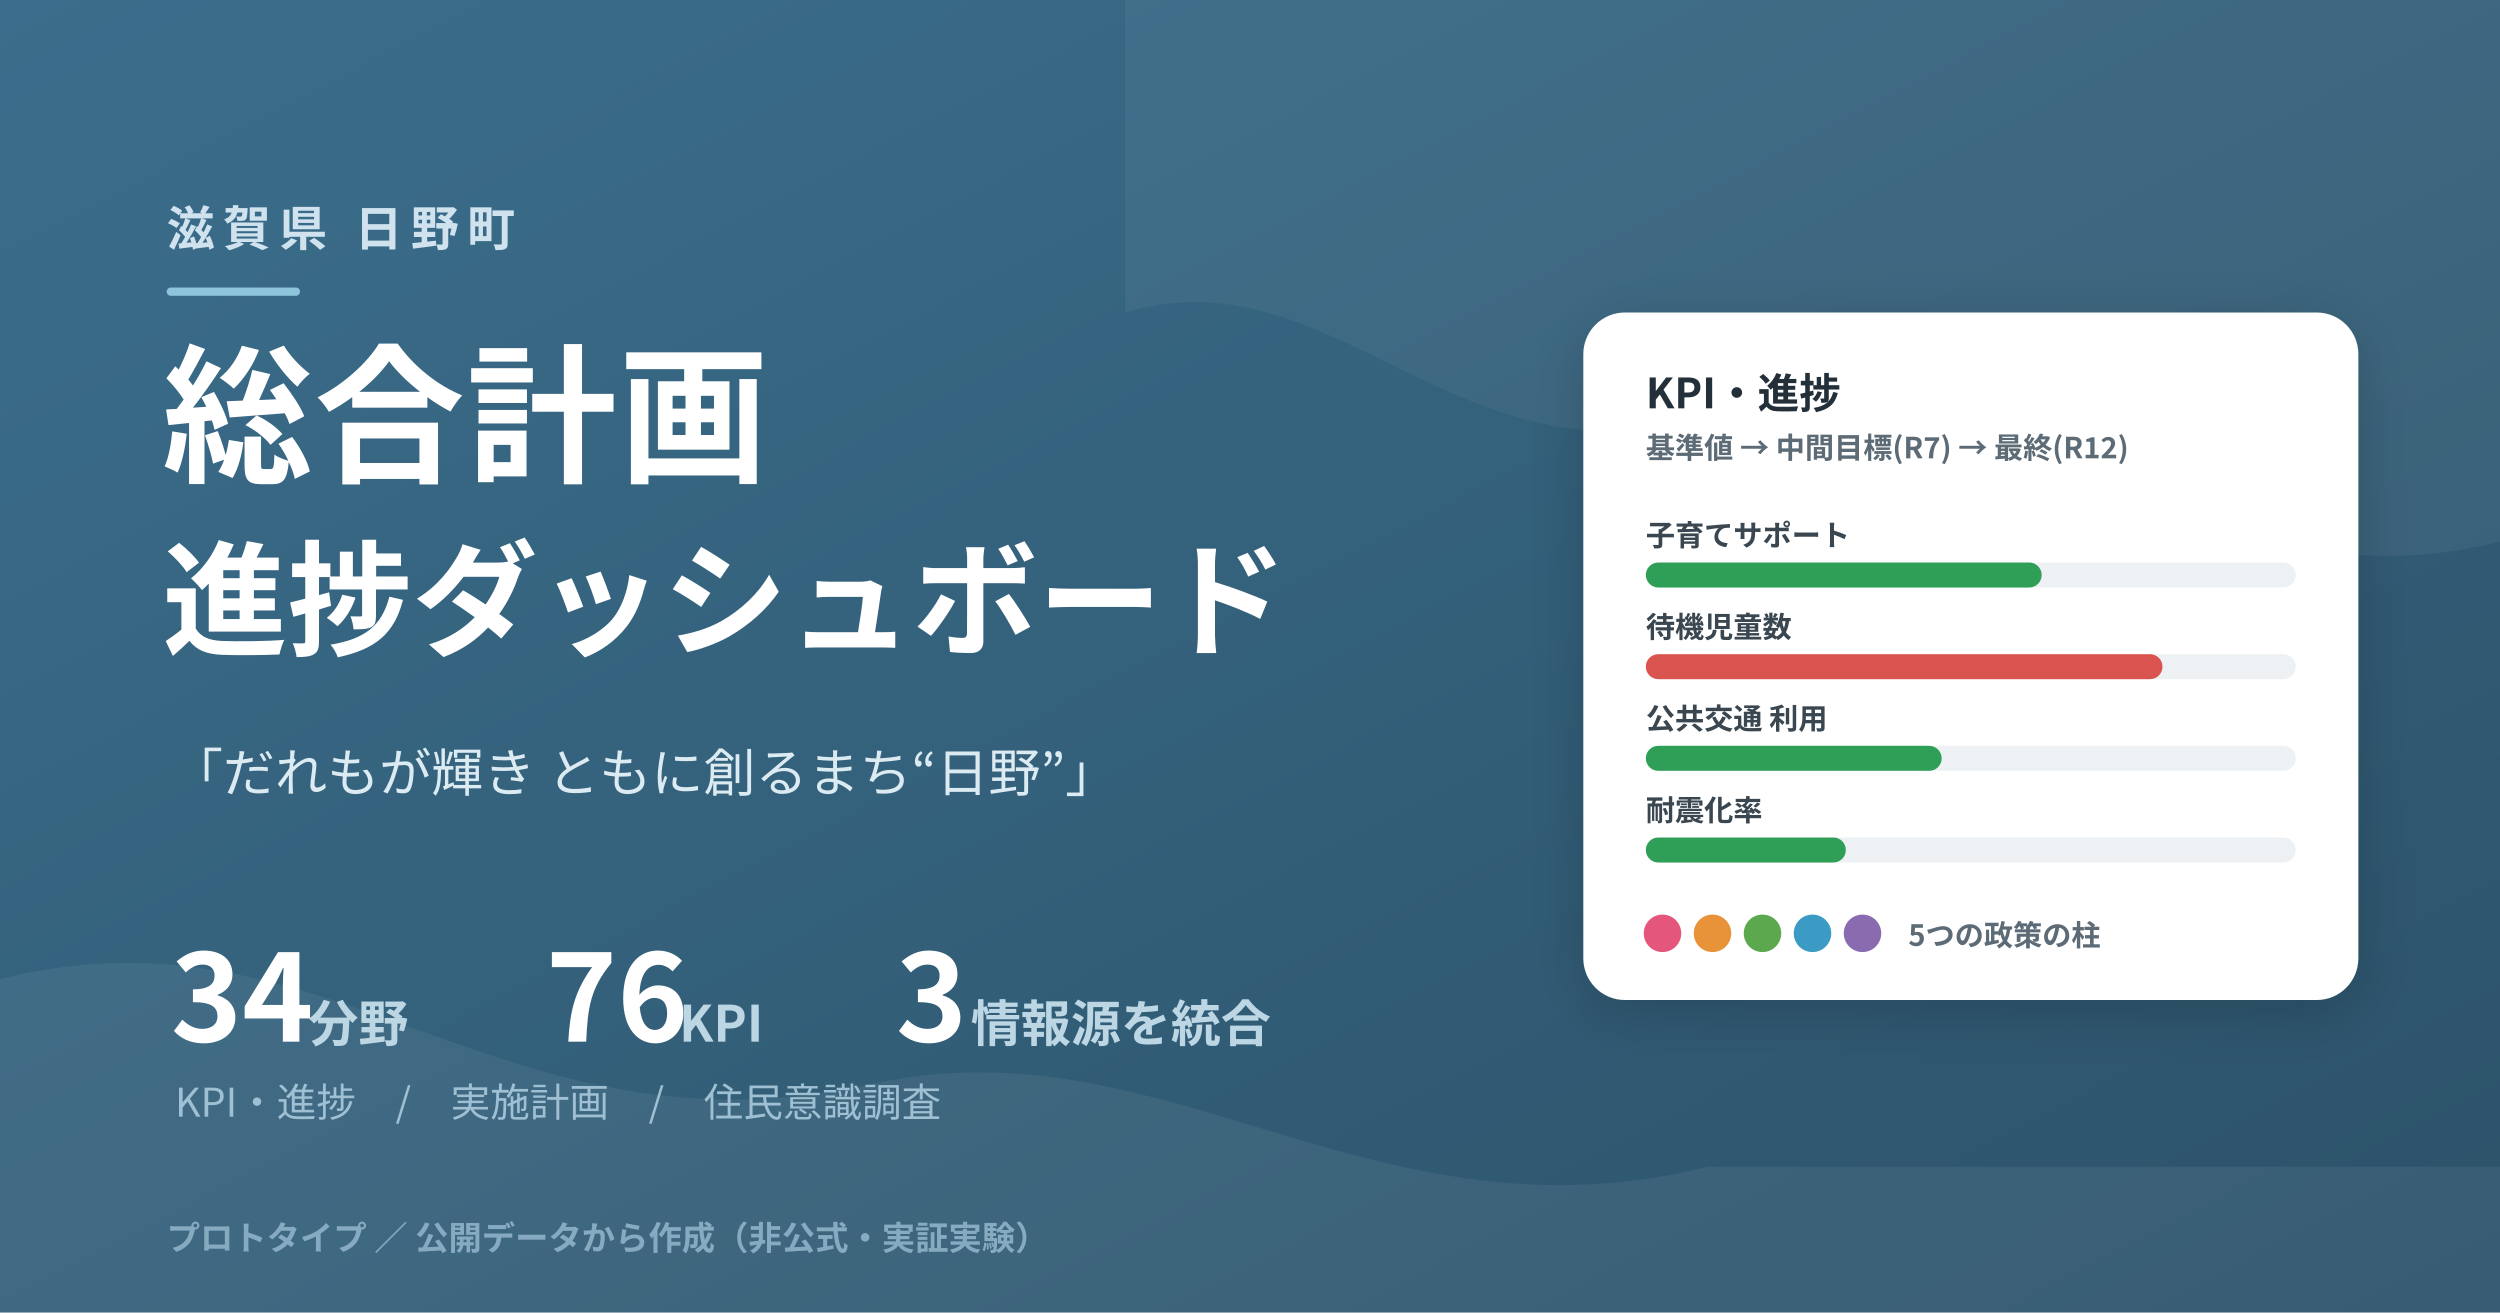
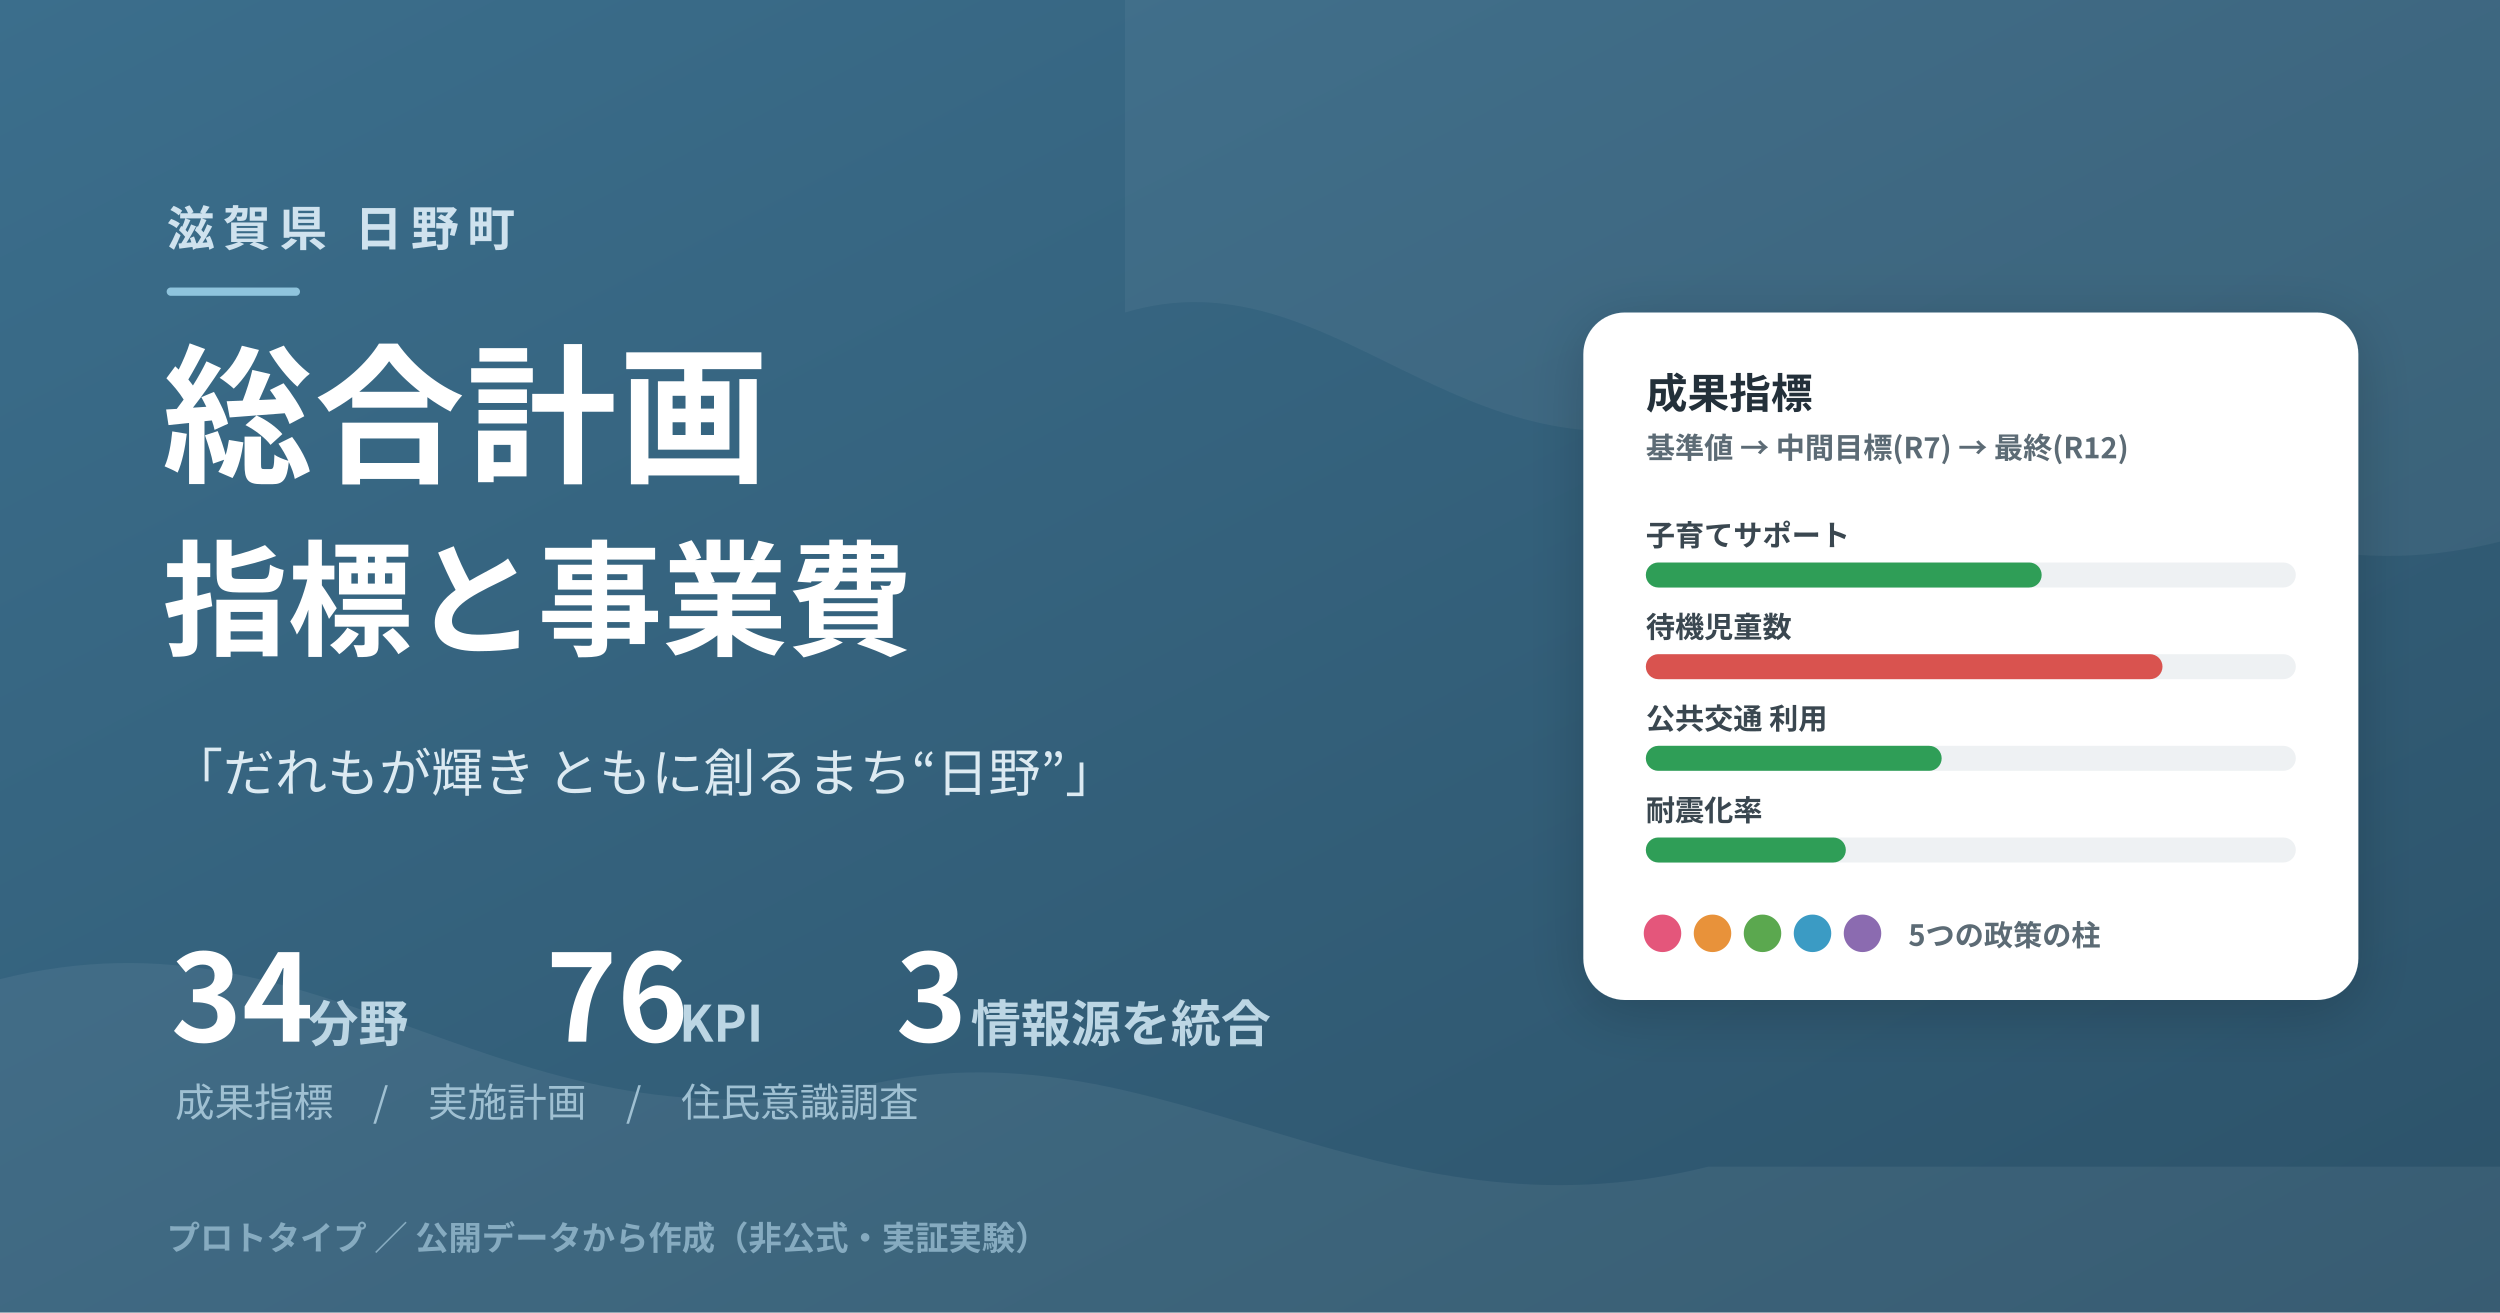
<svg xmlns="http://www.w3.org/2000/svg" width="1200" height="630" viewBox="0 0 1200 630">
  <defs>
    <linearGradient id="bg" x1="0" y1="0" x2="1" y2="1">
      <stop offset="0" stop-color="#3b6e8c" />
      <stop offset="1" stop-color="#2c5269" />
    </linearGradient>
    <linearGradient id="barfade" x1="0" y1="0" x2="1" y2="0">
      <stop offset="0" stop-color="#ffffff" stop-opacity="0.95" />
      <stop offset="1" stop-color="#ffffff" stop-opacity="0.4" />
    </linearGradient>
    <filter id="soft" x="-20%" y="-20%" width="140%" height="140%">
      <feDropShadow dx="0" dy="6" stdDeviation="14" flood-color="#000" flood-opacity="0.18" />
    </filter>
  </defs>
  <rect width="1200" height="630" fill="url(#bg)" />
  <path d="M1200,0 L1200,260 C1040,300 980,150 820,200 C700,236 640,120 540,150 L540,0 Z" fill="#ffffff" opacity="0.05" />
  <path d="M0,630 L0,470 C160,430 240,560 420,520 C560,490 660,600 820,560 L1200,560 L1200,630 Z" fill="#ffffff" opacity="0.06" />
  <g font-family="Noto Sans CJK JP, sans-serif">
    <text x="80" y="118" fill="#cfe2ee" font-size="23" font-weight="700" letter-spacing="4">滋賀県 日野町</text>
    <rect x="80" y="138" width="64" height="4" rx="2" fill="#8fc4dd" />
    <text x="78" y="226" fill="#ffffff" font-size="72" font-weight="900" letter-spacing="1">総合計画</text>
-     <text x="78" y="310" fill="#ffffff" font-size="60" font-weight="900" letter-spacing="0">進捗ダッシュボード</text>
+     <text x="78" y="310" fill="#ffffff" font-size="60" font-weight="900" letter-spacing="0">指標と事業費</text>
    <text x="82" y="380" fill="#dceaf2" font-size="25" font-weight="500">「だれもが輝き ともに創るまち“日野”」</text>
    <g font-weight="900">
      <text x="82" y="500" fill="#ffffff" font-size="58">34</text>
      <text x="148" y="500" fill="#bcd6e4" font-size="24" font-weight="700">分野</text>
      <text x="262" y="500" fill="#ffffff" font-size="58">76</text>
      <text x="326" y="500" fill="#bcd6e4" font-size="24" font-weight="700">KPI</text>
      <text x="430" y="500" fill="#ffffff" font-size="58">3</text>
      <text x="466" y="500" fill="#bcd6e4" font-size="24" font-weight="700">情報源を統合</text>
    </g>
-     <text x="84" y="536" fill="#9fc0d2" font-size="19" font-weight="500">KPI・進捗　/　実施計画　/　住民意識調査</text>
+     <text x="84" y="536" fill="#9fc0d2" font-size="19" font-weight="500">成果指標　/　実施計画　/　住民意識調査</text>
  </g>
  <g filter="url(#soft)">
    <rect x="760" y="150" width="372" height="330" rx="20" fill="#ffffff" />
  </g>
  <g font-family="Noto Sans CJK JP, sans-serif">
-     <text x="790" y="196" fill="#23303a" font-size="20" font-weight="800">KPI・進捗</text>
+     <text x="790" y="196" fill="#23303a" font-size="20" font-weight="800">成果指標</text>
    <text x="790" y="220" fill="#5c6b75" font-size="14" font-weight="600">基準値 → 中間目標(R7) → 最終(R12)</text>
    <text x="790" y="262" fill="#3a4750" font-size="14" font-weight="700">子育てサポート</text>
    <rect x="790" y="270" width="312" height="12" rx="6" fill="#eef1f3" />
    <rect x="790" y="270" width="190" height="12" rx="6" fill="#2f9e57" />
    <text x="790" y="306" fill="#3a4750" font-size="14" font-weight="700">待機児童数</text>
    <rect x="790" y="314" width="312" height="12" rx="6" fill="#eef1f3" />
    <rect x="790" y="314" width="248" height="12" rx="6" fill="#d9534f" />
    <text x="790" y="350" fill="#3a4750" font-size="14" font-weight="700">公共交通 利用</text>
    <rect x="790" y="358" width="312" height="12" rx="6" fill="#eef1f3" />
    <rect x="790" y="358" width="142" height="12" rx="6" fill="#2f9e57" />
    <text x="790" y="394" fill="#3a4750" font-size="14" font-weight="700">耐震化率</text>
    <rect x="790" y="402" width="312" height="12" rx="6" fill="#eef1f3" />
    <rect x="790" y="402" width="96" height="12" rx="6" fill="#2f9e57" />
    <g>
      <circle cx="798" cy="448" r="9" fill="#E4567B" />
      <circle cx="822" cy="448" r="9" fill="#E8923A" />
      <circle cx="846" cy="448" r="9" fill="#5BA84F" />
      <circle cx="870" cy="448" r="9" fill="#3B9BC4" />
      <circle cx="894" cy="448" r="9" fill="#8B6BB0" />
      <text x="916" y="454" fill="#5c6b75" font-size="14" font-weight="700">5つの政策の柱</text>
    </g>
  </g>
  <text x="80" y="600" font-family="Noto Sans CJK JP, sans-serif" fill="#86abc0" font-size="16" font-weight="600">プロトタイプ ／ 公開データから作成（非公式・実証実験）</text>
</svg>
